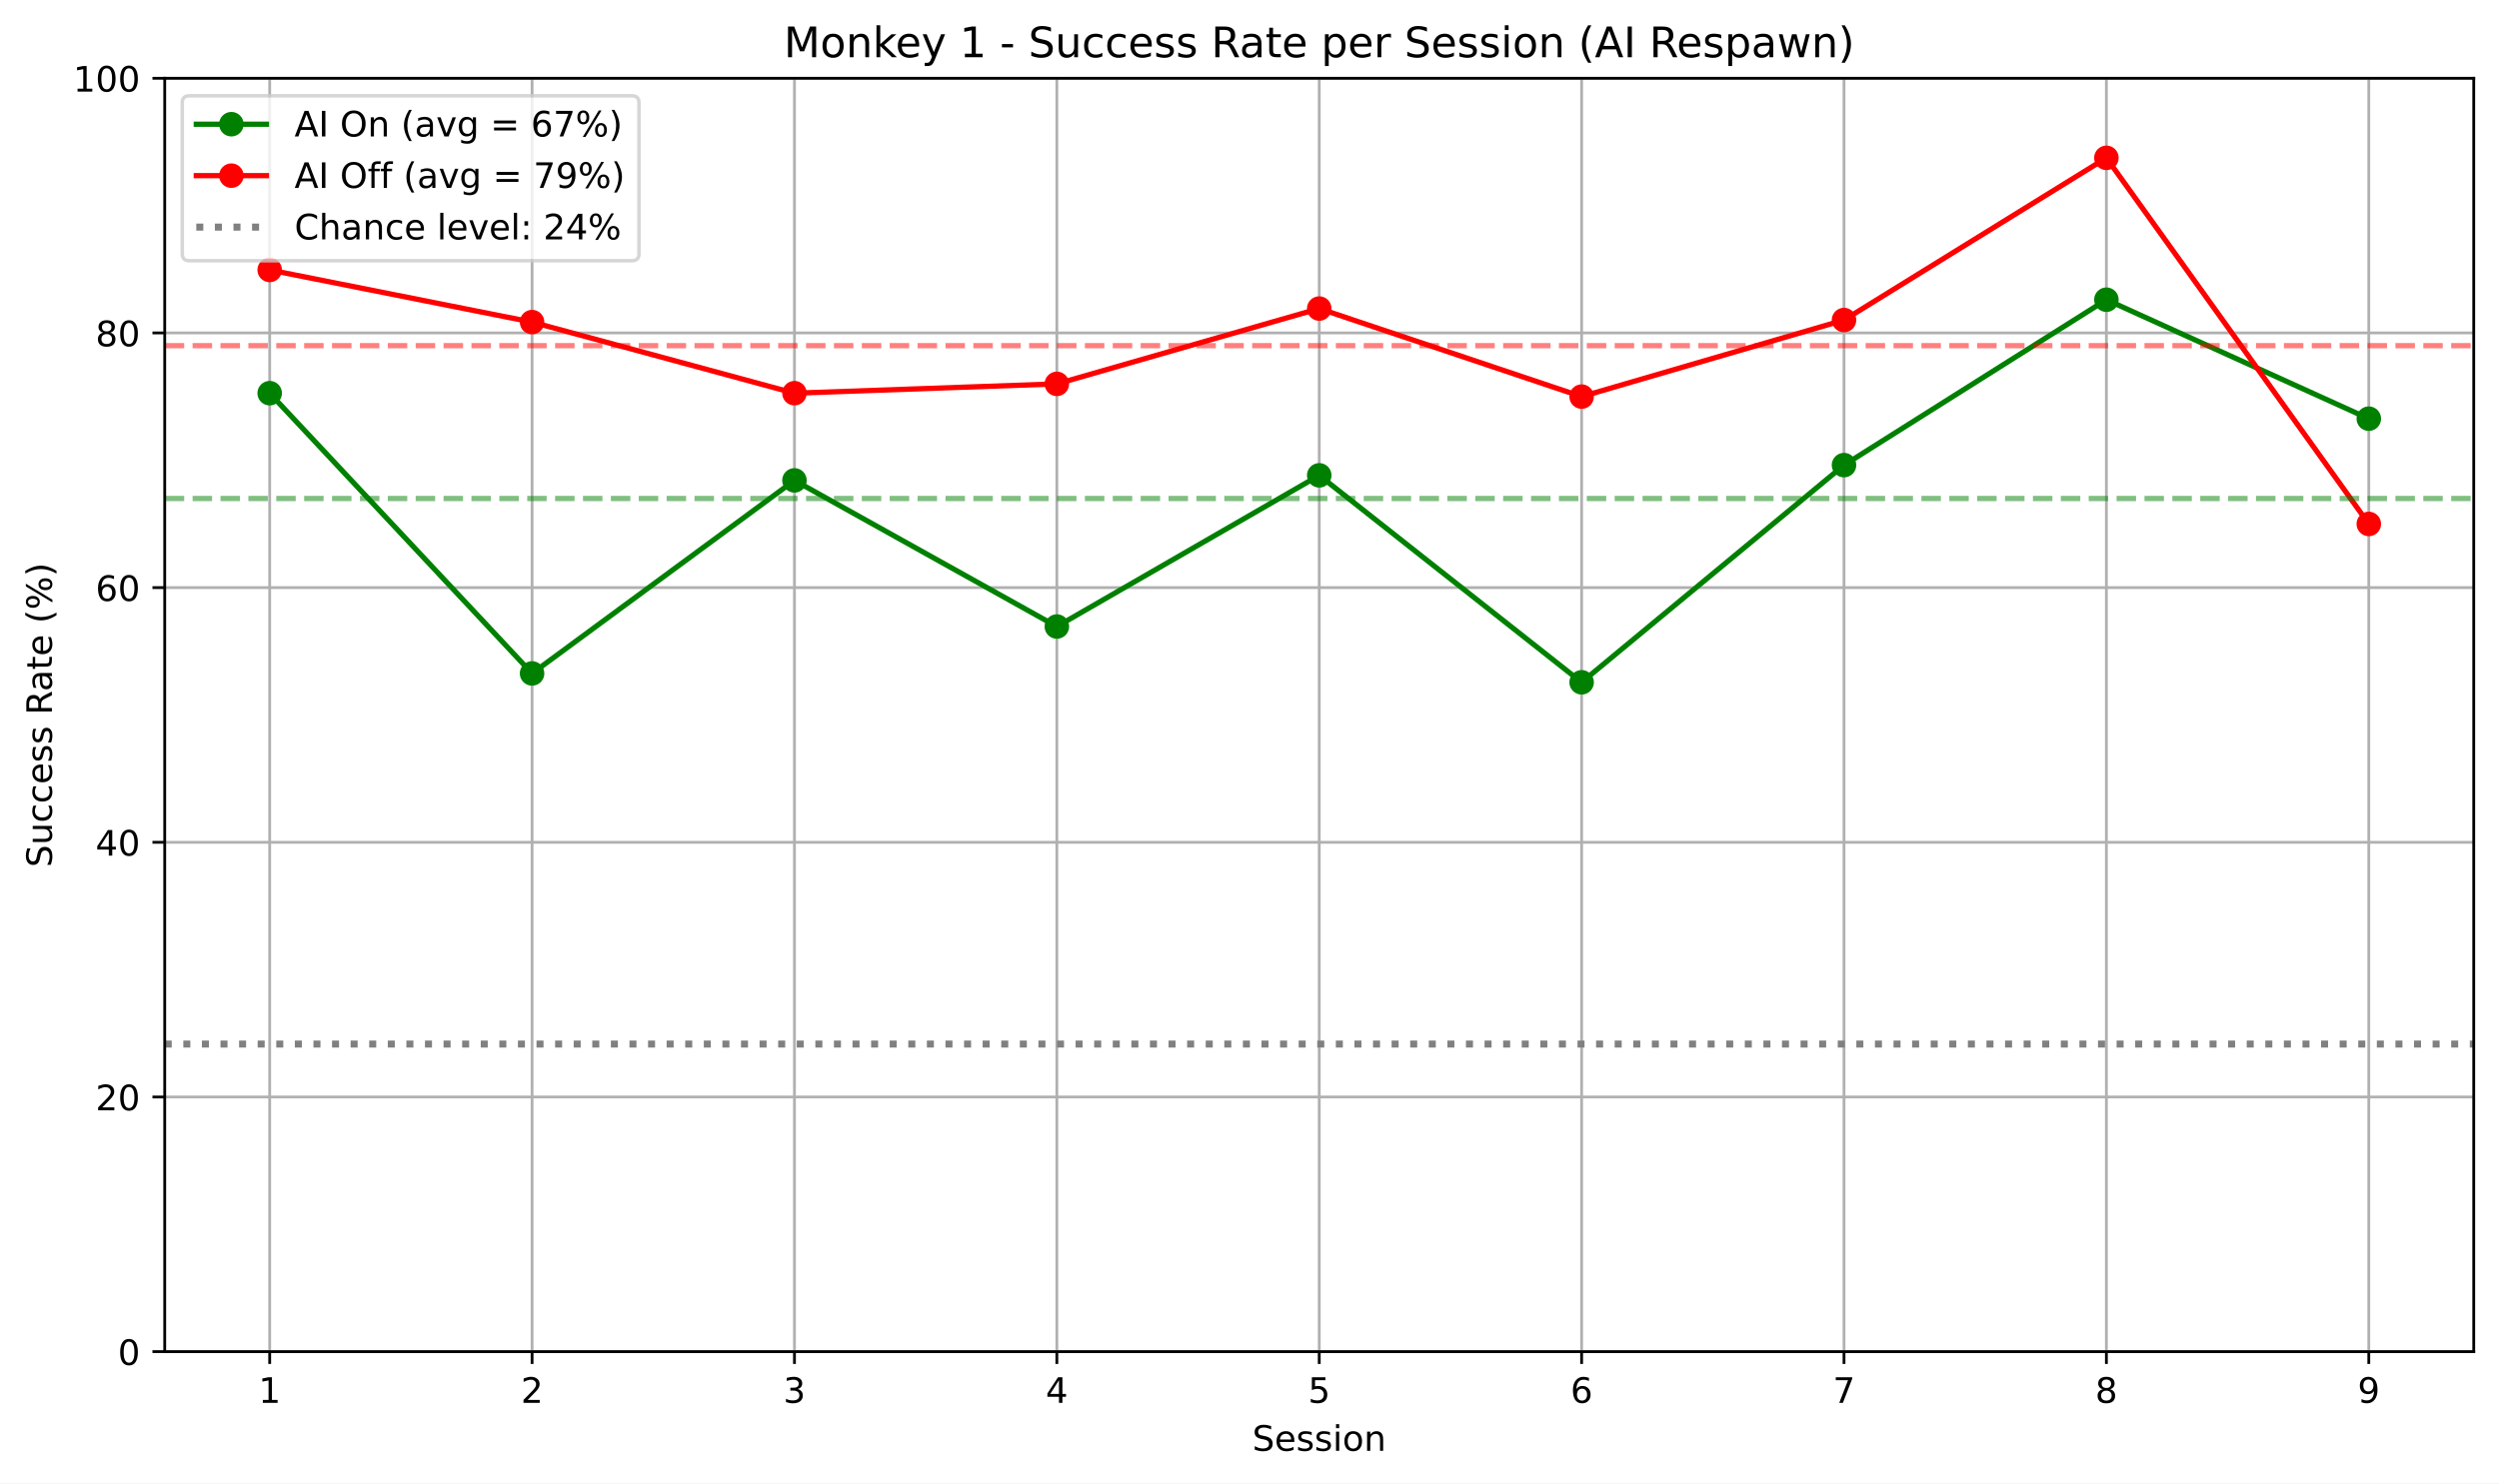
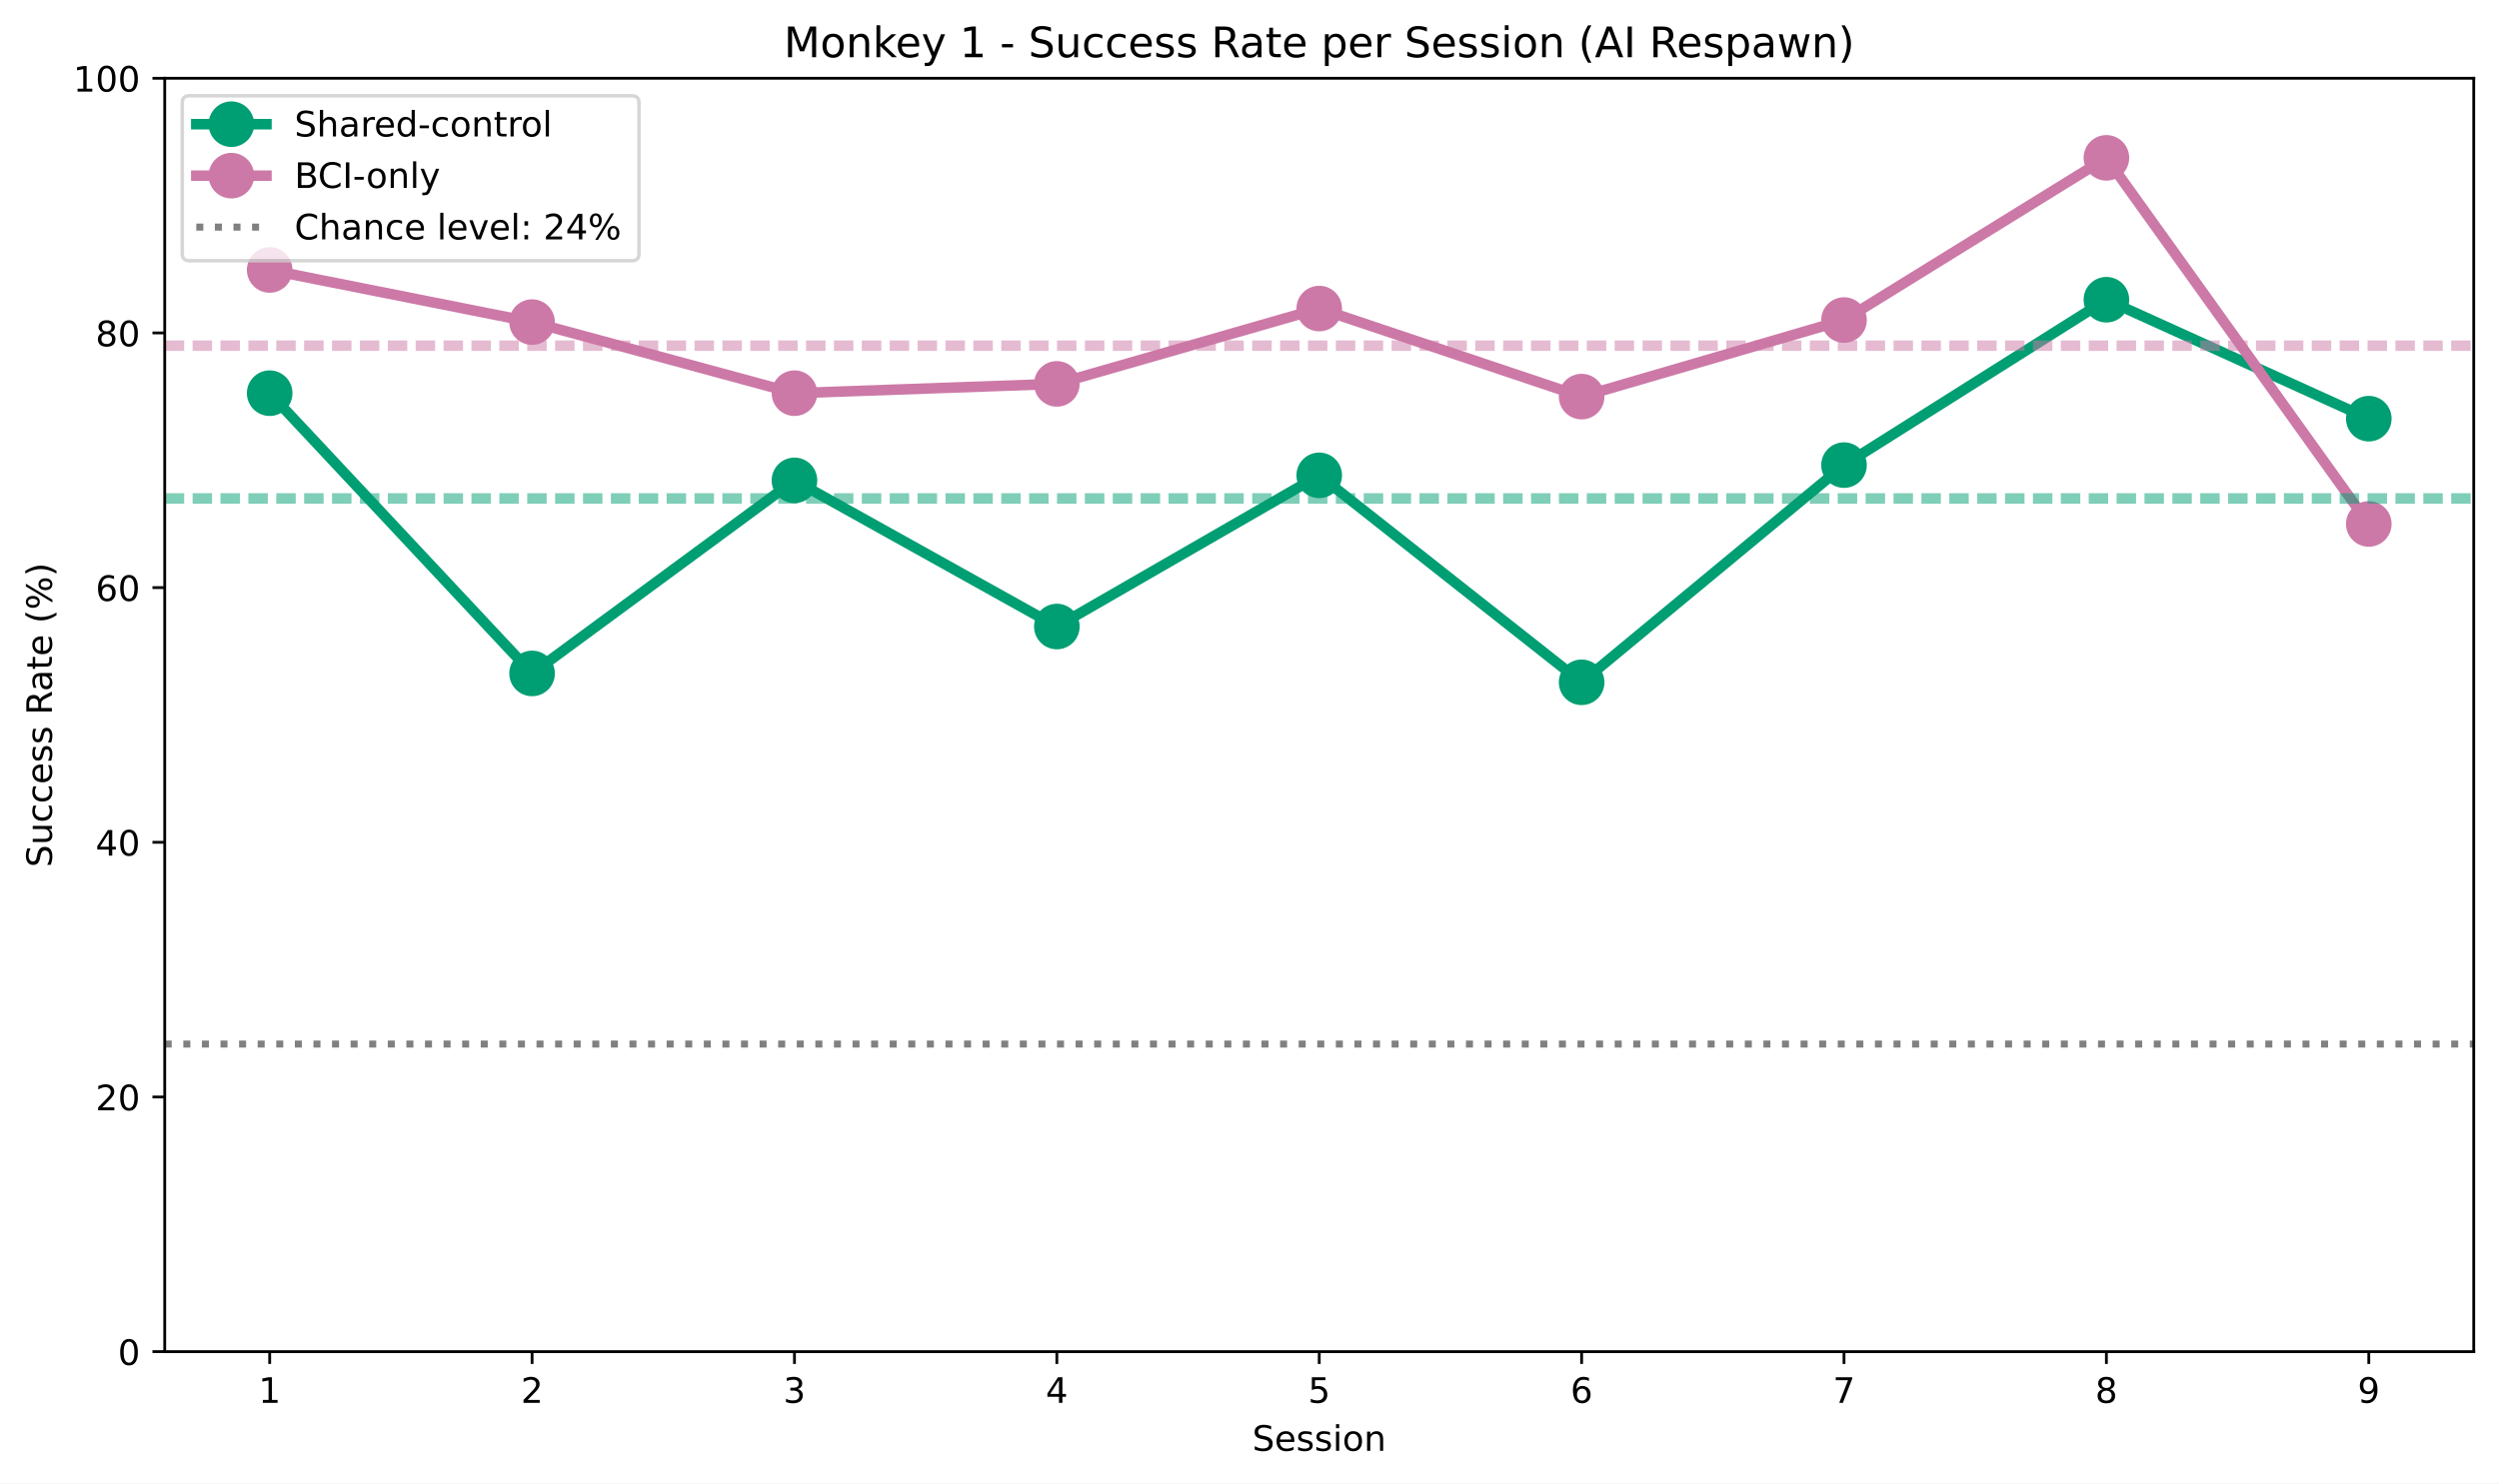
<svg xmlns="http://www.w3.org/2000/svg" xmlns:xlink="http://www.w3.org/1999/xlink" width="712.496pt" height="423.034pt" viewBox="0 0 712.496 423.034" version="1.1">
  <defs>
    <style type="text/css">*{stroke-linejoin: round; stroke-linecap: butt}</style>
  </defs>
  <g id="figure_1">
    <g id="patch_1">
      <path d="M 0 423.034  L 712.496 423.034  L 712.496 0  L 0 0  z " style="fill: #ffffff" />
    </g>
    <g id="axes_1">
      <g id="patch_2">
        <path d="M 46.966 385.478  L 705.296 385.478  L 705.296 22.318  L 46.966 22.318  z " style="fill: #ffffff" />
      </g>
      <g id="matplotlib.axis_1">
        <g id="xtick_1">
-           <g id="line2d_1">
-             <path d="M 76.89 385.478  L 76.89 22.318  " clip-path="url(#pd57f939cfd)" style="fill: none; stroke: #b0b0b0; stroke-width: 0.8; stroke-linecap: square" />
-           </g>
          <g id="line2d_2">
            <defs>
              <path id="mb95ebdd66e" d="M 0 0  L 0 3.5  " style="stroke: #000000; stroke-width: 0.8" />
            </defs>
            <g>
              <use xlink:href="#mb95ebdd66e" x="76.89" y="385.478" style="stroke: #000000; stroke-width: 0.8" />
            </g>
          </g>
          <g id="text_1">
            <text style="font: 10px 'DejaVu Sans', 'Bitstream Vera Sans', 'Computer Modern Sans Serif', 'Lucida Grande', 'Verdana', 'Geneva', 'Lucid', 'Arial', 'Helvetica', 'Avant Garde', sans-serif; text-anchor: middle" x="76.89" y="400.077" transform="rotate(-0 76.88972 400.0766)">1</text>
          </g>
        </g>
        <g id="xtick_2">
-           <g id="line2d_3">
-             <path d="M 151.7 385.478  L 151.7 22.318  " clip-path="url(#pd57f939cfd)" style="fill: none; stroke: #b0b0b0; stroke-width: 0.8; stroke-linecap: square" />
-           </g>
          <g id="line2d_4">
            <g>
              <use xlink:href="#mb95ebdd66e" x="151.7" y="385.478" style="stroke: #000000; stroke-width: 0.8" />
            </g>
          </g>
          <g id="text_2">
            <text style="font: 10px 'DejaVu Sans', 'Bitstream Vera Sans', 'Computer Modern Sans Serif', 'Lucida Grande', 'Verdana', 'Geneva', 'Lucid', 'Arial', 'Helvetica', 'Avant Garde', sans-serif; text-anchor: middle" x="151.7" y="400.077" transform="rotate(-0 151.6999 400.0766)">2</text>
          </g>
        </g>
        <g id="xtick_3">
-           <g id="line2d_5">
-             <path d="M 226.51 385.478  L 226.51 22.318  " clip-path="url(#pd57f939cfd)" style="fill: none; stroke: #b0b0b0; stroke-width: 0.8; stroke-linecap: square" />
-           </g>
          <g id="line2d_6">
            <g>
              <use xlink:href="#mb95ebdd66e" x="226.51" y="385.478" style="stroke: #000000; stroke-width: 0.8" />
            </g>
          </g>
          <g id="text_3">
            <text style="font: 10px 'DejaVu Sans', 'Bitstream Vera Sans', 'Computer Modern Sans Serif', 'Lucida Grande', 'Verdana', 'Geneva', 'Lucid', 'Arial', 'Helvetica', 'Avant Garde', sans-serif; text-anchor: middle" x="226.51" y="400.077" transform="rotate(-0 226.5102 400.0766)">3</text>
          </g>
        </g>
        <g id="xtick_4">
-           <g id="line2d_7">
-             <path d="M 301.32 385.478  L 301.32 22.318  " clip-path="url(#pd57f939cfd)" style="fill: none; stroke: #b0b0b0; stroke-width: 0.8; stroke-linecap: square" />
-           </g>
          <g id="line2d_8">
            <g>
              <use xlink:href="#mb95ebdd66e" x="301.32" y="385.478" style="stroke: #000000; stroke-width: 0.8" />
            </g>
          </g>
          <g id="text_4">
            <text style="font: 10px 'DejaVu Sans', 'Bitstream Vera Sans', 'Computer Modern Sans Serif', 'Lucida Grande', 'Verdana', 'Geneva', 'Lucid', 'Arial', 'Helvetica', 'Avant Garde', sans-serif; text-anchor: middle" x="301.32" y="400.077" transform="rotate(-0 301.3204 400.0766)">4</text>
          </g>
        </g>
        <g id="xtick_5">
-           <g id="line2d_9">
-             <path d="M 376.131 385.478  L 376.131 22.318  " clip-path="url(#pd57f939cfd)" style="fill: none; stroke: #b0b0b0; stroke-width: 0.8; stroke-linecap: square" />
-           </g>
          <g id="line2d_10">
            <g>
              <use xlink:href="#mb95ebdd66e" x="376.131" y="385.478" style="stroke: #000000; stroke-width: 0.8" />
            </g>
          </g>
          <g id="text_5">
            <text style="font: 10px 'DejaVu Sans', 'Bitstream Vera Sans', 'Computer Modern Sans Serif', 'Lucida Grande', 'Verdana', 'Geneva', 'Lucid', 'Arial', 'Helvetica', 'Avant Garde', sans-serif; text-anchor: middle" x="376.131" y="400.077" transform="rotate(-0 376.1306 400.0766)">5</text>
          </g>
        </g>
        <g id="xtick_6">
-           <g id="line2d_11">
-             <path d="M 450.941 385.478  L 450.941 22.318  " clip-path="url(#pd57f939cfd)" style="fill: none; stroke: #b0b0b0; stroke-width: 0.8; stroke-linecap: square" />
-           </g>
          <g id="line2d_12">
            <g>
              <use xlink:href="#mb95ebdd66e" x="450.941" y="385.478" style="stroke: #000000; stroke-width: 0.8" />
            </g>
          </g>
          <g id="text_6">
            <text style="font: 10px 'DejaVu Sans', 'Bitstream Vera Sans', 'Computer Modern Sans Serif', 'Lucida Grande', 'Verdana', 'Geneva', 'Lucid', 'Arial', 'Helvetica', 'Avant Garde', sans-serif; text-anchor: middle" x="450.941" y="400.077" transform="rotate(-0 450.9409 400.0766)">6</text>
          </g>
        </g>
        <g id="xtick_7">
-           <g id="line2d_13">
-             <path d="M 525.751 385.478  L 525.751 22.318  " clip-path="url(#pd57f939cfd)" style="fill: none; stroke: #b0b0b0; stroke-width: 0.8; stroke-linecap: square" />
-           </g>
          <g id="line2d_14">
            <g>
              <use xlink:href="#mb95ebdd66e" x="525.751" y="385.478" style="stroke: #000000; stroke-width: 0.8" />
            </g>
          </g>
          <g id="text_7">
            <text style="font: 10px 'DejaVu Sans', 'Bitstream Vera Sans', 'Computer Modern Sans Serif', 'Lucida Grande', 'Verdana', 'Geneva', 'Lucid', 'Arial', 'Helvetica', 'Avant Garde', sans-serif; text-anchor: middle" x="525.751" y="400.077" transform="rotate(-0 525.7511 400.0766)">7</text>
          </g>
        </g>
        <g id="xtick_8">
-           <g id="line2d_15">
-             <path d="M 600.561 385.478  L 600.561 22.318  " clip-path="url(#pd57f939cfd)" style="fill: none; stroke: #b0b0b0; stroke-width: 0.8; stroke-linecap: square" />
-           </g>
          <g id="line2d_16">
            <g>
              <use xlink:href="#mb95ebdd66e" x="600.561" y="385.478" style="stroke: #000000; stroke-width: 0.8" />
            </g>
          </g>
          <g id="text_8">
            <text style="font: 10px 'DejaVu Sans', 'Bitstream Vera Sans', 'Computer Modern Sans Serif', 'Lucida Grande', 'Verdana', 'Geneva', 'Lucid', 'Arial', 'Helvetica', 'Avant Garde', sans-serif; text-anchor: middle" x="600.561" y="400.077" transform="rotate(-0 600.5613 400.0766)">8</text>
          </g>
        </g>
        <g id="xtick_9">
-           <g id="line2d_17">
-             <path d="M 675.372 385.478  L 675.372 22.318  " clip-path="url(#pd57f939cfd)" style="fill: none; stroke: #b0b0b0; stroke-width: 0.8; stroke-linecap: square" />
-           </g>
          <g id="line2d_18">
            <g>
              <use xlink:href="#mb95ebdd66e" x="675.372" y="385.478" style="stroke: #000000; stroke-width: 0.8" />
            </g>
          </g>
          <g id="text_9">
            <text style="font: 10px 'DejaVu Sans', 'Bitstream Vera Sans', 'Computer Modern Sans Serif', 'Lucida Grande', 'Verdana', 'Geneva', 'Lucid', 'Arial', 'Helvetica', 'Avant Garde', sans-serif; text-anchor: middle" x="675.372" y="400.077" transform="rotate(-0 675.3715 400.0766)">9</text>
          </g>
        </g>
        <g id="text_10">
          <text style="font: 10px 'DejaVu Sans', 'Bitstream Vera Sans', 'Computer Modern Sans Serif', 'Lucida Grande', 'Verdana', 'Geneva', 'Lucid', 'Arial', 'Helvetica', 'Avant Garde', sans-serif; text-anchor: middle" x="376.131" y="413.755" transform="rotate(-0 376.1306 413.7547)">Session</text>
        </g>
      </g>
      <g id="matplotlib.axis_2">
        <g id="ytick_1">
-           <g id="line2d_19">
-             <path d="M 46.966 385.478  L 705.296 385.478  " clip-path="url(#pd57f939cfd)" style="fill: none; stroke: #b0b0b0; stroke-width: 0.8; stroke-linecap: square" />
-           </g>
          <g id="line2d_20">
            <defs>
              <path id="m3bb01d93fb" d="M 0 0  L -3.5 0  " style="stroke: #000000; stroke-width: 0.8" />
            </defs>
            <g>
              <use xlink:href="#m3bb01d93fb" x="46.966" y="385.478" style="stroke: #000000; stroke-width: 0.8" />
            </g>
          </g>
          <g id="text_11">
            <text style="font: 10px 'DejaVu Sans', 'Bitstream Vera Sans', 'Computer Modern Sans Serif', 'Lucida Grande', 'Verdana', 'Geneva', 'Lucid', 'Arial', 'Helvetica', 'Avant Garde', sans-serif; text-anchor: end" x="39.966" y="389.277" transform="rotate(-0 39.96563 389.2773)">0</text>
          </g>
        </g>
        <g id="ytick_2">
-           <g id="line2d_21">
-             <path d="M 46.966 312.846  L 705.296 312.846  " clip-path="url(#pd57f939cfd)" style="fill: none; stroke: #b0b0b0; stroke-width: 0.8; stroke-linecap: square" />
-           </g>
          <g id="line2d_22">
            <g>
              <use xlink:href="#m3bb01d93fb" x="46.966" y="312.846" style="stroke: #000000; stroke-width: 0.8" />
            </g>
          </g>
          <g id="text_12">
            <text style="font: 10px 'DejaVu Sans', 'Bitstream Vera Sans', 'Computer Modern Sans Serif', 'Lucida Grande', 'Verdana', 'Geneva', 'Lucid', 'Arial', 'Helvetica', 'Avant Garde', sans-serif; text-anchor: end" x="39.966" y="316.645" transform="rotate(-0 39.96563 316.6453)">20</text>
          </g>
        </g>
        <g id="ytick_3">
-           <g id="line2d_23">
-             <path d="M 46.966 240.214  L 705.296 240.214  " clip-path="url(#pd57f939cfd)" style="fill: none; stroke: #b0b0b0; stroke-width: 0.8; stroke-linecap: square" />
-           </g>
          <g id="line2d_24">
            <g>
              <use xlink:href="#m3bb01d93fb" x="46.966" y="240.214" style="stroke: #000000; stroke-width: 0.8" />
            </g>
          </g>
          <g id="text_13">
            <text style="font: 10px 'DejaVu Sans', 'Bitstream Vera Sans', 'Computer Modern Sans Serif', 'Lucida Grande', 'Verdana', 'Geneva', 'Lucid', 'Arial', 'Helvetica', 'Avant Garde', sans-serif; text-anchor: end" x="39.966" y="244.013" transform="rotate(-0 39.96563 244.0133)">40</text>
          </g>
        </g>
        <g id="ytick_4">
-           <g id="line2d_25">
-             <path d="M 46.966 167.582  L 705.296 167.582  " clip-path="url(#pd57f939cfd)" style="fill: none; stroke: #b0b0b0; stroke-width: 0.8; stroke-linecap: square" />
-           </g>
          <g id="line2d_26">
            <g>
              <use xlink:href="#m3bb01d93fb" x="46.966" y="167.582" style="stroke: #000000; stroke-width: 0.8" />
            </g>
          </g>
          <g id="text_14">
            <text style="font: 10px 'DejaVu Sans', 'Bitstream Vera Sans', 'Computer Modern Sans Serif', 'Lucida Grande', 'Verdana', 'Geneva', 'Lucid', 'Arial', 'Helvetica', 'Avant Garde', sans-serif; text-anchor: end" x="39.966" y="171.381" transform="rotate(-0 39.96563 171.3813)">60</text>
          </g>
        </g>
        <g id="ytick_5">
-           <g id="line2d_27">
-             <path d="M 46.966 94.95  L 705.296 94.95  " clip-path="url(#pd57f939cfd)" style="fill: none; stroke: #b0b0b0; stroke-width: 0.8; stroke-linecap: square" />
-           </g>
          <g id="line2d_28">
            <g>
              <use xlink:href="#m3bb01d93fb" x="46.966" y="94.95" style="stroke: #000000; stroke-width: 0.8" />
            </g>
          </g>
          <g id="text_15">
            <text style="font: 10px 'DejaVu Sans', 'Bitstream Vera Sans', 'Computer Modern Sans Serif', 'Lucida Grande', 'Verdana', 'Geneva', 'Lucid', 'Arial', 'Helvetica', 'Avant Garde', sans-serif; text-anchor: end" x="39.966" y="98.749" transform="rotate(-0 39.96563 98.74934)">80</text>
          </g>
        </g>
        <g id="ytick_6">
-           <g id="line2d_29">
-             <path d="M 46.966 22.318  L 705.296 22.318  " clip-path="url(#pd57f939cfd)" style="fill: none; stroke: #b0b0b0; stroke-width: 0.8; stroke-linecap: square" />
-           </g>
          <g id="line2d_30">
            <g>
              <use xlink:href="#m3bb01d93fb" x="46.966" y="22.318" style="stroke: #000000; stroke-width: 0.8" />
            </g>
          </g>
          <g id="text_16">
            <text style="font: 10px 'DejaVu Sans', 'Bitstream Vera Sans', 'Computer Modern Sans Serif', 'Lucida Grande', 'Verdana', 'Geneva', 'Lucid', 'Arial', 'Helvetica', 'Avant Garde', sans-serif; text-anchor: end" x="39.966" y="26.117" transform="rotate(-0 39.96563 26.11734)">100</text>
          </g>
        </g>
        <g id="text_17">
          <text style="font: 10px 'DejaVu Sans', 'Bitstream Vera Sans', 'Computer Modern Sans Serif', 'Lucida Grande', 'Verdana', 'Geneva', 'Lucid', 'Arial', 'Helvetica', 'Avant Garde', sans-serif; text-anchor: middle" x="14.798" y="203.898" transform="rotate(-90 14.79844 203.8981)">Success Rate (%)</text>
        </g>
      </g>
      <g id="line2d_31">
-         <path d="M 76.89 112.132  L 151.7 192.056  L 226.51 137  L 301.32 178.679  L 376.131 135.562  L 450.941 194.586  L 525.751 132.645  L 600.561 85.476  L 675.372 119.401  " clip-path="url(#pd57f939cfd)" style="fill: none; stroke: #008000; stroke-width: 1.5; stroke-linecap: square" />
+         <path d="M 76.89 112.132  L 151.7 192.056  L 226.51 137  L 301.32 178.679  L 376.131 135.562  L 450.941 194.586  L 525.751 132.645  L 600.561 85.476  L 675.372 119.401  " clip-path="url(#pd57f939cfd)" style="fill: none; stroke: #009E73; stroke-width: 3; stroke-linecap: square" />
        <defs>
-           <path id="m10fb99045a" d="M 0 3  C 0.796 3 1.559 2.684 2.121 2.121  C 2.684 1.559 3 0.796 3 0  C 3 -0.796 2.684 -1.559 2.121 -2.121  C 1.559 -2.684 0.796 -3 0 -3  C -0.796 -3 -1.559 -2.684 -2.121 -2.121  C -2.684 -1.559 -3 -0.796 -3 0  C -3 0.796 -2.684 1.559 -2.121 2.121  C -1.559 2.684 -0.796 3 0 3  z " style="stroke: #008000" />
+           <path id="m10fb99045a" d="M 0 6 C 1.591 6 3.117 5.368 4.243 4.243 C 5.368 3.117 6 1.591 6 0 C 6 -1.591 5.368 -3.117 4.243 -4.243 C 3.117 -5.368 1.591 -6 0 -6 C -1.591 -6 -3.117 -5.368 -4.243 -4.243 C -5.368 -3.117 -6 -1.591 -6 0 C -6 1.591 -5.368 3.117 -4.243 4.243 C -3.117 5.368 -1.591 6 0 6 z" style="stroke: #009E73" />
        </defs>
        <g clip-path="url(#pd57f939cfd)">
-           <use xlink:href="#m10fb99045a" x="76.89" y="112.132" style="fill: #008000; stroke: #008000" />
-           <use xlink:href="#m10fb99045a" x="151.7" y="192.056" style="fill: #008000; stroke: #008000" />
-           <use xlink:href="#m10fb99045a" x="226.51" y="137" style="fill: #008000; stroke: #008000" />
-           <use xlink:href="#m10fb99045a" x="301.32" y="178.679" style="fill: #008000; stroke: #008000" />
-           <use xlink:href="#m10fb99045a" x="376.131" y="135.562" style="fill: #008000; stroke: #008000" />
-           <use xlink:href="#m10fb99045a" x="450.941" y="194.586" style="fill: #008000; stroke: #008000" />
-           <use xlink:href="#m10fb99045a" x="525.751" y="132.645" style="fill: #008000; stroke: #008000" />
-           <use xlink:href="#m10fb99045a" x="600.561" y="85.476" style="fill: #008000; stroke: #008000" />
-           <use xlink:href="#m10fb99045a" x="675.372" y="119.401" style="fill: #008000; stroke: #008000" />
+           <use xlink:href="#m10fb99045a" x="76.89" y="112.132" style="fill: #009E73; stroke: #009E73" />
+           <use xlink:href="#m10fb99045a" x="151.7" y="192.056" style="fill: #009E73; stroke: #009E73" />
+           <use xlink:href="#m10fb99045a" x="226.51" y="137" style="fill: #009E73; stroke: #009E73" />
+           <use xlink:href="#m10fb99045a" x="301.32" y="178.679" style="fill: #009E73; stroke: #009E73" />
+           <use xlink:href="#m10fb99045a" x="376.131" y="135.562" style="fill: #009E73; stroke: #009E73" />
+           <use xlink:href="#m10fb99045a" x="450.941" y="194.586" style="fill: #009E73; stroke: #009E73" />
+           <use xlink:href="#m10fb99045a" x="525.751" y="132.645" style="fill: #009E73; stroke: #009E73" />
+           <use xlink:href="#m10fb99045a" x="600.561" y="85.476" style="fill: #009E73; stroke: #009E73" />
+           <use xlink:href="#m10fb99045a" x="675.372" y="119.401" style="fill: #009E73; stroke: #009E73" />
        </g>
      </g>
      <g id="line2d_32">
-         <path d="M 76.89 76.987  L 151.7 91.859  L 226.51 112.132  L 301.32 109.477  L 376.131 87.996  L 450.941 113.108  L 525.751 91.273  L 600.561 45.016  L 675.372 149.424  " clip-path="url(#pd57f939cfd)" style="fill: none; stroke: #ff0000; stroke-width: 1.5; stroke-linecap: square" />
+         <path d="M 76.89 76.987  L 151.7 91.859  L 226.51 112.132  L 301.32 109.477  L 376.131 87.996  L 450.941 113.108  L 525.751 91.273  L 600.561 45.016  L 675.372 149.424  " clip-path="url(#pd57f939cfd)" style="fill: none; stroke: #CC79A7; stroke-width: 3; stroke-linecap: square" />
        <defs>
-           <path id="m5f262452f0" d="M 0 3  C 0.796 3 1.559 2.684 2.121 2.121  C 2.684 1.559 3 0.796 3 0  C 3 -0.796 2.684 -1.559 2.121 -2.121  C 1.559 -2.684 0.796 -3 0 -3  C -0.796 -3 -1.559 -2.684 -2.121 -2.121  C -2.684 -1.559 -3 -0.796 -3 0  C -3 0.796 -2.684 1.559 -2.121 2.121  C -1.559 2.684 -0.796 3 0 3  z " style="stroke: #ff0000" />
+           <path id="m5f262452f0" d="M 0 6 C 1.591 6 3.117 5.368 4.243 4.243 C 5.368 3.117 6 1.591 6 0 C 6 -1.591 5.368 -3.117 4.243 -4.243 C 3.117 -5.368 1.591 -6 0 -6 C -1.591 -6 -3.117 -5.368 -4.243 -4.243 C -5.368 -3.117 -6 -1.591 -6 0 C -6 1.591 -5.368 3.117 -4.243 4.243 C -3.117 5.368 -1.591 6 0 6 z" style="stroke: #CC79A7" />
        </defs>
        <g clip-path="url(#pd57f939cfd)">
-           <use xlink:href="#m5f262452f0" x="76.89" y="76.987" style="fill: #ff0000; stroke: #ff0000" />
-           <use xlink:href="#m5f262452f0" x="151.7" y="91.859" style="fill: #ff0000; stroke: #ff0000" />
-           <use xlink:href="#m5f262452f0" x="226.51" y="112.132" style="fill: #ff0000; stroke: #ff0000" />
-           <use xlink:href="#m5f262452f0" x="301.32" y="109.477" style="fill: #ff0000; stroke: #ff0000" />
-           <use xlink:href="#m5f262452f0" x="376.131" y="87.996" style="fill: #ff0000; stroke: #ff0000" />
-           <use xlink:href="#m5f262452f0" x="450.941" y="113.108" style="fill: #ff0000; stroke: #ff0000" />
-           <use xlink:href="#m5f262452f0" x="525.751" y="91.273" style="fill: #ff0000; stroke: #ff0000" />
-           <use xlink:href="#m5f262452f0" x="600.561" y="45.016" style="fill: #ff0000; stroke: #ff0000" />
-           <use xlink:href="#m5f262452f0" x="675.372" y="149.424" style="fill: #ff0000; stroke: #ff0000" />
+           <use xlink:href="#m5f262452f0" x="76.89" y="76.987" style="fill: #CC79A7; stroke: #CC79A7" />
+           <use xlink:href="#m5f262452f0" x="151.7" y="91.859" style="fill: #CC79A7; stroke: #CC79A7" />
+           <use xlink:href="#m5f262452f0" x="226.51" y="112.132" style="fill: #CC79A7; stroke: #CC79A7" />
+           <use xlink:href="#m5f262452f0" x="301.32" y="109.477" style="fill: #CC79A7; stroke: #CC79A7" />
+           <use xlink:href="#m5f262452f0" x="376.131" y="87.996" style="fill: #CC79A7; stroke: #CC79A7" />
+           <use xlink:href="#m5f262452f0" x="450.941" y="113.108" style="fill: #CC79A7; stroke: #CC79A7" />
+           <use xlink:href="#m5f262452f0" x="525.751" y="91.273" style="fill: #CC79A7; stroke: #CC79A7" />
+           <use xlink:href="#m5f262452f0" x="600.561" y="45.016" style="fill: #CC79A7; stroke: #CC79A7" />
+           <use xlink:href="#m5f262452f0" x="675.372" y="149.424" style="fill: #CC79A7; stroke: #CC79A7" />
        </g>
      </g>
      <g id="line2d_33">
-         <path d="M 46.966 142.161  L 705.296 142.161  " clip-path="url(#pd57f939cfd)" style="fill: none; stroke-dasharray: 5.55,2.4; stroke-dashoffset: 0; stroke: #008000; stroke-opacity: 0.5; stroke-width: 1.5" />
+         <path d="M 46.966 142.161  L 705.296 142.161  " clip-path="url(#pd57f939cfd)" style="fill: none; stroke-dasharray: 5.55,2.4; stroke-dashoffset: 0; stroke: #009E73; stroke-opacity: 0.5; stroke-width: 3" />
      </g>
      <g id="line2d_34">
-         <path d="M 46.966 98.582  L 705.296 98.582  " clip-path="url(#pd57f939cfd)" style="fill: none; stroke-dasharray: 5.55,2.4; stroke-dashoffset: 0; stroke: #ff0000; stroke-opacity: 0.5; stroke-width: 1.5" />
+         <path d="M 46.966 98.582  L 705.296 98.582  " clip-path="url(#pd57f939cfd)" style="fill: none; stroke-dasharray: 5.55,2.4; stroke-dashoffset: 0; stroke: #CC79A7; stroke-opacity: 0.5; stroke-width: 3" />
      </g>
      <g id="line2d_35">
        <path d="M 46.966 297.759  L 705.296 297.759  " clip-path="url(#pd57f939cfd)" style="fill: none; stroke-dasharray: 2,3.3; stroke-dashoffset: 0; stroke: #808080; stroke-width: 2" />
      </g>
      <g id="patch_3">
        <path d="M 46.966 385.478  L 46.966 22.318  " style="fill: none; stroke: #000000; stroke-width: 0.8; stroke-linejoin: miter; stroke-linecap: square" />
      </g>
      <g id="patch_4">
        <path d="M 705.296 385.478  L 705.296 22.318  " style="fill: none; stroke: #000000; stroke-width: 0.8; stroke-linejoin: miter; stroke-linecap: square" />
      </g>
      <g id="patch_5">
        <path d="M 46.966 385.478  L 705.296 385.478  " style="fill: none; stroke: #000000; stroke-width: 0.8; stroke-linejoin: miter; stroke-linecap: square" />
      </g>
      <g id="patch_6">
        <path d="M 46.966 22.318  L 705.296 22.318  " style="fill: none; stroke: #000000; stroke-width: 0.8; stroke-linejoin: miter; stroke-linecap: square" />
      </g>
      <g id="text_18">
        <text style="font: 12px 'DejaVu Sans', 'Bitstream Vera Sans', 'Computer Modern Sans Serif', 'Lucida Grande', 'Verdana', 'Geneva', 'Lucid', 'Arial', 'Helvetica', 'Avant Garde', sans-serif; text-anchor: middle" x="376.131" y="16.318" transform="rotate(-0 376.1306 16.31812)">Monkey 1 - Success Rate per Session (AI Respawn)</text>
      </g>
      <g id="legend_1">
        <g id="patch_7">
          <path d="M 53.966 74.353  L 180.186 74.353  Q 182.186 74.353 182.186 72.353  L 182.186 29.318  Q 182.186 27.318 180.186 27.318  L 53.966 27.318  Q 51.966 27.318 51.966 29.318  L 51.966 72.353  Q 51.966 74.353 53.966 74.353  z " style="fill: #ffffff; opacity: 0.8; stroke: #cccccc; stroke-linejoin: miter" />
        </g>
        <g id="line2d_36">
-           <path d="M 55.966 35.417  L 65.966 35.417  L 75.966 35.417  " style="fill: none; stroke: #008000; stroke-width: 1.5; stroke-linecap: square" />
+           <path d="M 55.966 35.417  L 65.966 35.417  L 75.966 35.417  " style="fill: none; stroke: #009E73; stroke-width: 3; stroke-linecap: square" />
          <g>
-             <use xlink:href="#m10fb99045a" x="65.966" y="35.417" style="fill: #008000; stroke: #008000" />
+             <use xlink:href="#m10fb99045a" x="65.966" y="35.417" style="fill: #009E73; stroke: #009E73" />
          </g>
        </g>
        <g id="text_19">
-           <text style="font: 10px 'DejaVu Sans', 'Bitstream Vera Sans', 'Computer Modern Sans Serif', 'Lucida Grande', 'Verdana', 'Geneva', 'Lucid', 'Arial', 'Helvetica', 'Avant Garde', sans-serif; text-anchor: start" x="83.966" y="38.917" transform="rotate(-0 83.96563 38.91656)">AI On (avg = 67%)</text>
+           <text style="font: 10px 'DejaVu Sans', 'Bitstream Vera Sans', 'Computer Modern Sans Serif', 'Lucida Grande', 'Verdana', 'Geneva', 'Lucid', 'Arial', 'Helvetica', 'Avant Garde', sans-serif; text-anchor: start" x="83.966" y="38.917" transform="rotate(-0 83.96563 38.91656)">Shared-control</text>
        </g>
        <g id="line2d_37">
-           <path d="M 55.966 50.095  L 65.966 50.095  L 75.966 50.095  " style="fill: none; stroke: #ff0000; stroke-width: 1.5; stroke-linecap: square" />
+           <path d="M 55.966 50.095  L 65.966 50.095  L 75.966 50.095  " style="fill: none; stroke: #CC79A7; stroke-width: 3; stroke-linecap: square" />
          <g>
-             <use xlink:href="#m5f262452f0" x="65.966" y="50.095" style="fill: #ff0000; stroke: #ff0000" />
+             <use xlink:href="#m5f262452f0" x="65.966" y="50.095" style="fill: #CC79A7; stroke: #CC79A7" />
          </g>
        </g>
        <g id="text_20">
-           <text style="font: 10px 'DejaVu Sans', 'Bitstream Vera Sans', 'Computer Modern Sans Serif', 'Lucida Grande', 'Verdana', 'Geneva', 'Lucid', 'Arial', 'Helvetica', 'Avant Garde', sans-serif; text-anchor: start" x="83.966" y="53.595" transform="rotate(-0 83.96563 53.59469)">AI Off (avg = 79%)</text>
+           <text style="font: 10px 'DejaVu Sans', 'Bitstream Vera Sans', 'Computer Modern Sans Serif', 'Lucida Grande', 'Verdana', 'Geneva', 'Lucid', 'Arial', 'Helvetica', 'Avant Garde', sans-serif; text-anchor: start" x="83.966" y="53.595" transform="rotate(-0 83.96563 53.59469)">BCI-only</text>
        </g>
        <g id="line2d_38">
          <path d="M 55.966 64.773  L 65.966 64.773  L 75.966 64.773  " style="fill: none; stroke-dasharray: 2,3.3; stroke-dashoffset: 0; stroke: #808080; stroke-width: 2" />
        </g>
        <g id="text_21">
          <text style="font: 10px 'DejaVu Sans', 'Bitstream Vera Sans', 'Computer Modern Sans Serif', 'Lucida Grande', 'Verdana', 'Geneva', 'Lucid', 'Arial', 'Helvetica', 'Avant Garde', sans-serif; text-anchor: start" x="83.966" y="68.273" transform="rotate(-0 83.96563 68.27281)">Chance level: 24%</text>
        </g>
      </g>
    </g>
  </g>
  <defs>
    <clipPath id="pd57f939cfd">
      <rect x="46.966" y="22.318" width="658.33" height="363.16" />
    </clipPath>
  </defs>
</svg>
